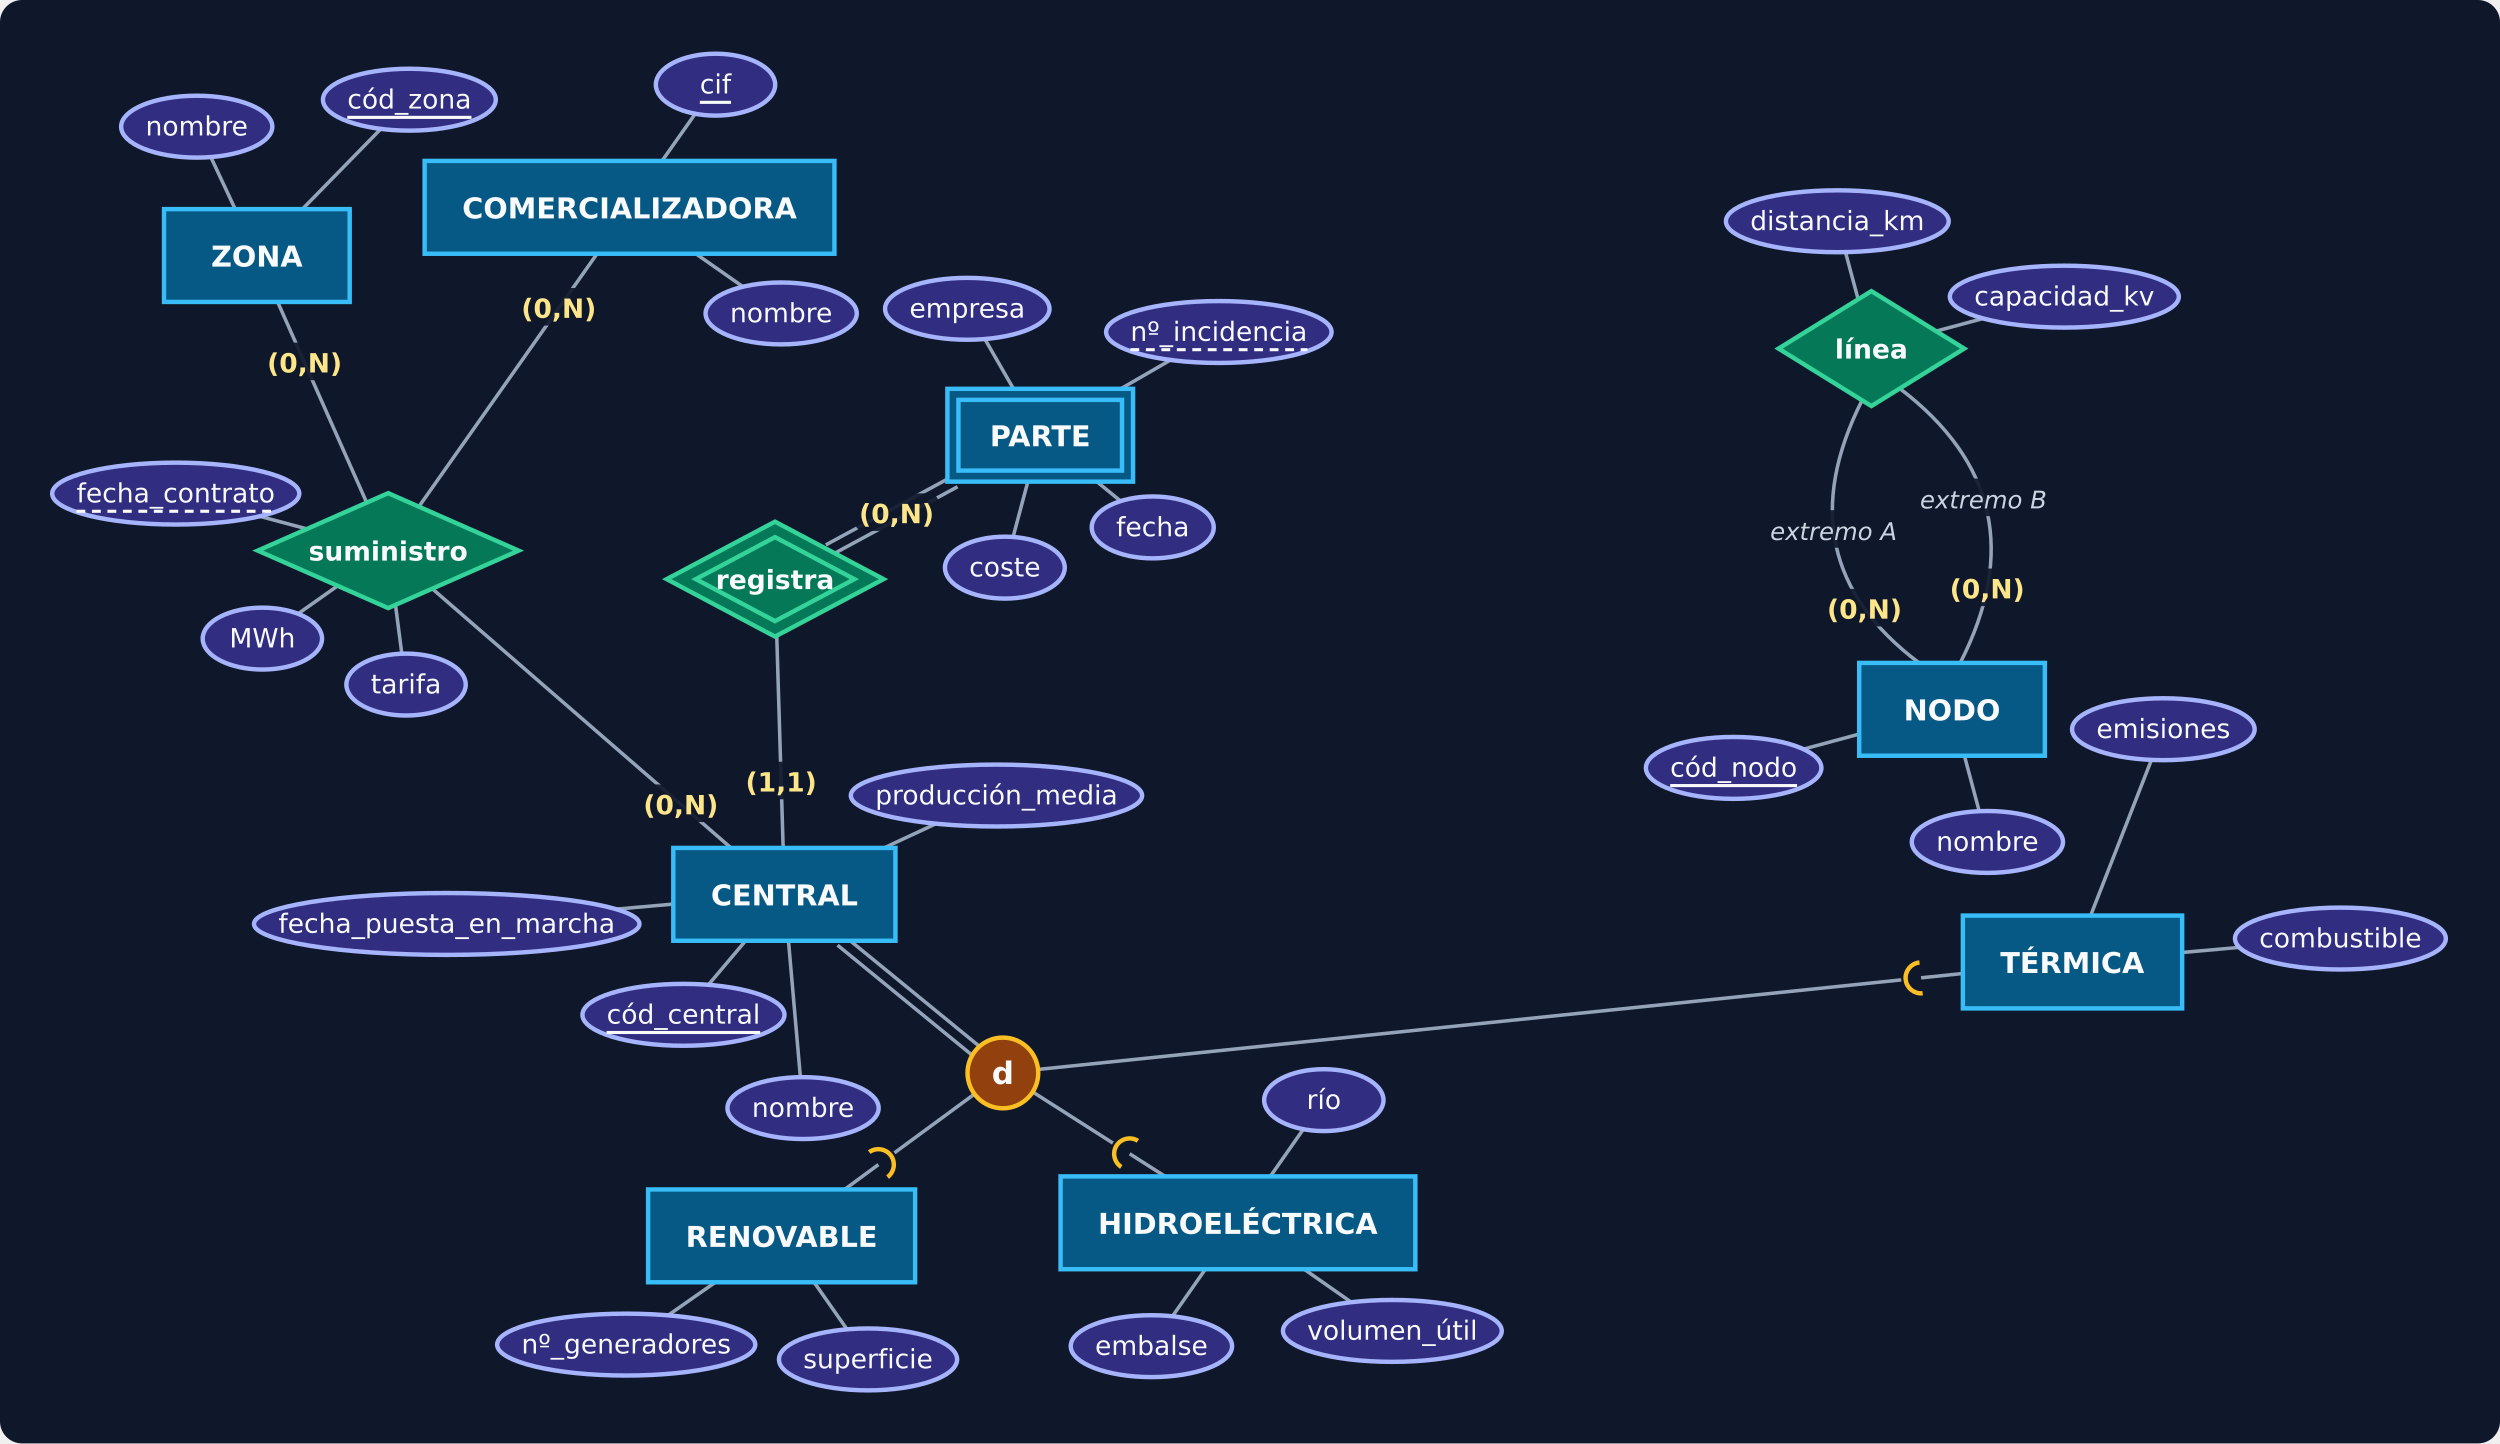
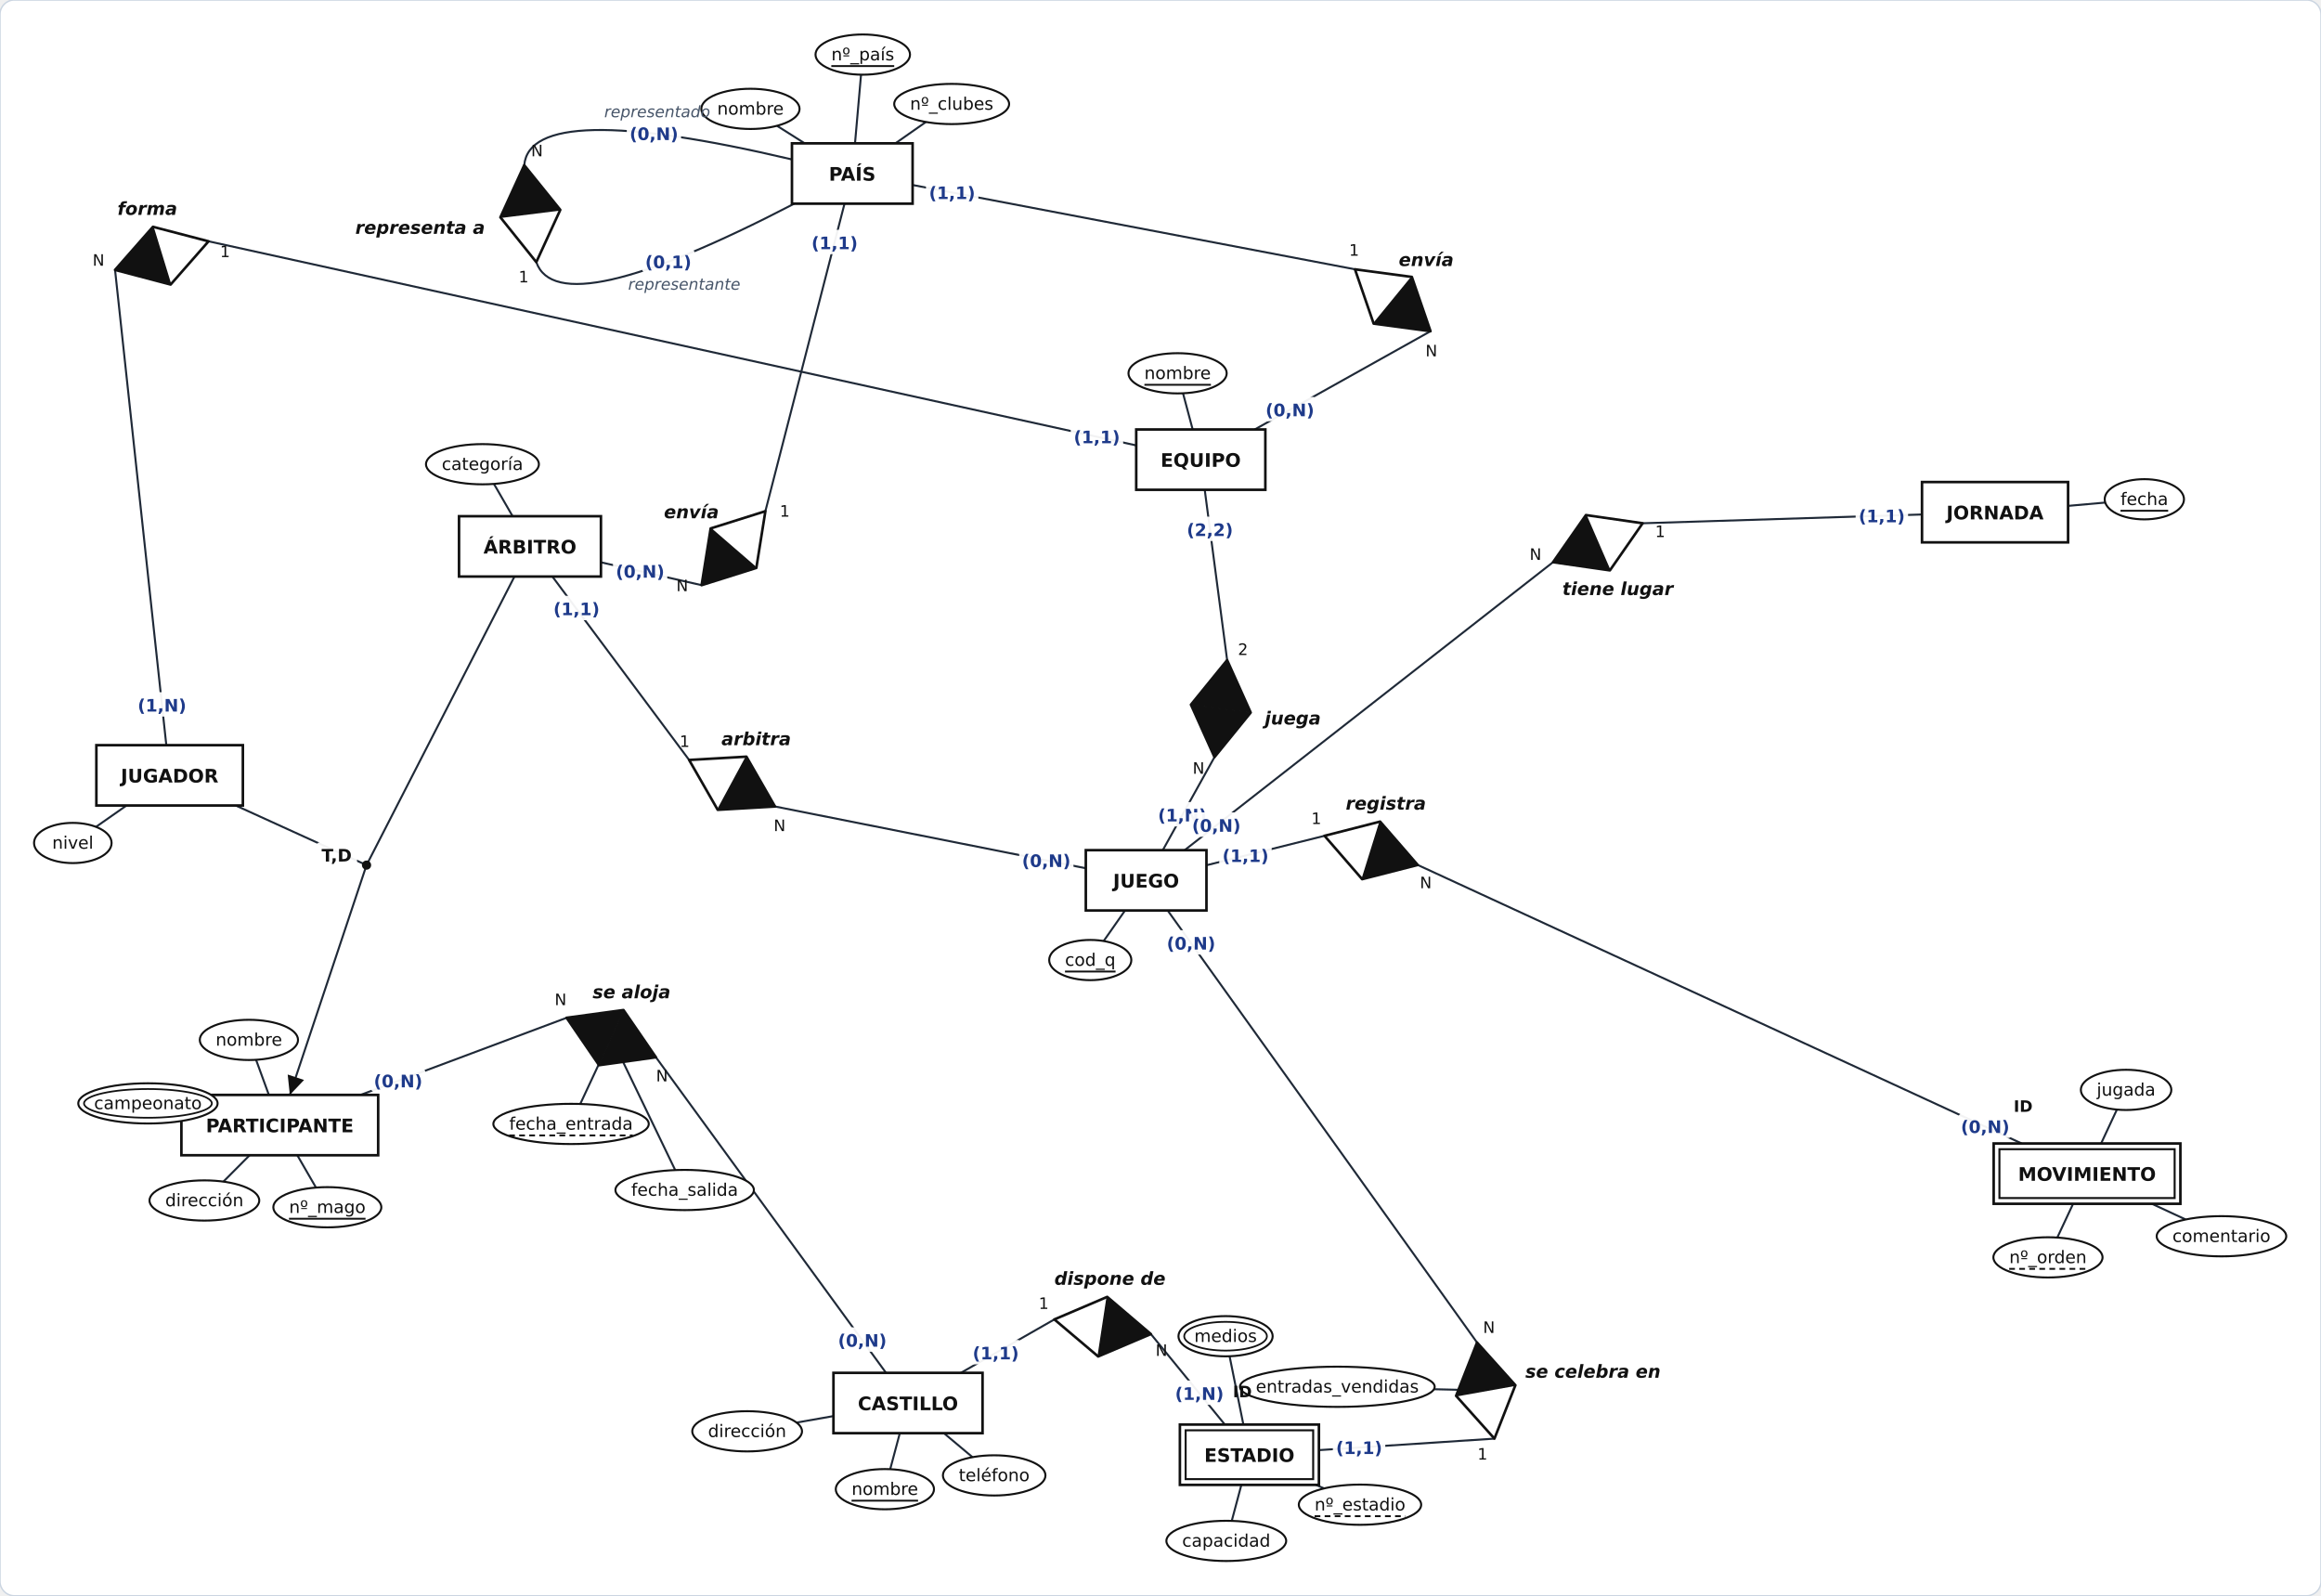
- <svg xmlns="http://www.w3.org/2000/svg" viewBox="-352 -450 1131 653" width="1131" height="653" role="img" aria-labelledby="t d" font-family="DejaVu Sans, Verdana, Arial, sans-serif">
-   <rect x="-352" y="-450" width="1131" height="653" rx="10" fill="#0f172a" />
-   <g stroke="#94a3b8" stroke-width="1.6" fill="none">
-     <line x1="4.7" y1="-24.4" x2="10.1" y2="37.4" />
-     <line x1="-14.7" y1="-24.4" x2="-31.5" y2="-4.5" />
-     <line x1="-47.4" y1="-41.0" x2="-73.3" y2="-38.7" />
-     <line x1="47.9" y1="-66.4" x2="71.5" y2="-77.4" />
-     <line x1="238.0" y1="124.2" x2="259.3" y2="139.1" />
-     <line x1="193.3" y1="124.2" x2="178.4" y2="145.5" />
-     <line x1="222.7" y1="82.2" x2="237.6" y2="60.9" />
-     <line x1="593.8" y1="-35.8" x2="621.3" y2="-106.2" />
-     <line x1="635.1" y1="-19.1" x2="661.0" y2="-21.4" />
-     <line x1="16.3" y1="130.1" x2="31.2" y2="151.4" />
-     <line x1="-28.4" y1="130.1" x2="-49.7" y2="145.0" />
-     <line x1="144.2" y1="-232.1" x2="155.0" y2="-223.3" />
-     <line x1="113.0" y1="-232.1" x2="106.3" y2="-207.0" />
-     <line x1="106.5" y1="-274.1" x2="93.5" y2="-296.7" />
-     <line x1="155.0" y1="-274.1" x2="177.5" y2="-287.1" />
-     <line x1="536.7" y1="-108.1" x2="543.4" y2="-83.0" />
-     <line x1="489.1" y1="-117.9" x2="463.9" y2="-111.1" />
-     <line x1="-37.2" y1="-335.2" x2="-15.9" y2="-320.3" />
-     <line x1="-52.5" y1="-377.2" x2="-37.5" y2="-398.5" />
-     <line x1="-245.6" y1="-355.4" x2="-256.6" y2="-378.9" />
-     <line x1="-215.2" y1="-355.4" x2="-179.7" y2="-391.7" />
-     <line x1="488.6" y1="-314.7" x2="482.9" y2="-335.9" />
-     <line x1="523.9" y1="-300.2" x2="545.1" y2="-305.9" />
-     <line x1="-173.1" y1="-176.4" x2="-170.2" y2="-154.2" />
-     <line x1="-199.2" y1="-185.0" x2="-217.2" y2="-172.3" />
-     <line x1="-213.1" y1="-210.7" x2="-234.4" y2="-216.4" />
-     <line x1="2.3" y1="-66.4" x2="-0.6" y2="-162.4" />
-     <line x1="81.2" y1="-229.8" x2="24.1" y2="-198.9" />
-     <line x1="78.7" y1="-234.4" x2="21.6" y2="-203.5" />
-     <path d="M516.2 -150.1 Q454.0 -196.7 490.4 -268.9" fill="none" />
-     <path d="M534.8 -150.1 Q572.9 -224.5 507.4 -274.3" fill="none" />
-     <line x1="-21.3" y1="-66.4" x2="-156.5" y2="-183.7" />
-     <line x1="-81.9" y1="-335.2" x2="-162.5" y2="-220.8" />
-     <line x1="-226.4" y1="-313.4" x2="-186.1" y2="-222.6" />
-     <line x1="30.2" y1="-26.4" x2="91.0" y2="23.3" />
-     <line x1="26.9" y1="-22.4" x2="87.7" y2="27.3" />
-     <line x1="115.2" y1="44.0" x2="175.1" y2="82.2" />
-     <line x1="117.7" y1="33.8" x2="536.0" y2="-9.6" />
-     <line x1="88.9" y1="44.9" x2="30.1" y2="88.1" />
+ <svg xmlns="http://www.w3.org/2000/svg" viewBox="-174 -1375 1616 1111" width="1616" height="1111" role="img" aria-labelledby="t d" font-family="DejaVu Sans, Verdana, Arial, sans-serif">
+   <rect x="-174" y="-1375" width="1616" height="1111" rx="10" fill="#ffffff" stroke="#cbd5e1" />
+   <g stroke="#1f2937" stroke-width="1.4" fill="none">
+     <line x1="33.0" y1="-570.7" x2="46.0" y2="-548.2" />
+     <line x1="-0.2" y1="-570.7" x2="-18.5" y2="-552.3" />
+     <line x1="-47.7" y1="-603.0" x2="-28.9" y2="-599.9" />
+     <line x1="13.2" y1="-612.7" x2="4.3" y2="-637.1" />
+     <line x1="-85.9" y1="-814.2" x2="-107.2" y2="-799.3" />
+     <line x1="182.9" y1="-1015.6" x2="169.9" y2="-1038.1" />
+     <line x1="386.3" y1="-1275.2" x2="367.0" y2="-1287.4" />
+     <line x1="421.3" y1="-1275.2" x2="425.5" y2="-1323.0" />
+     <line x1="449.4" y1="-1275.2" x2="470.7" y2="-1290.1" />
+     <line x1="656.4" y1="-1076.0" x2="649.7" y2="-1101.1" />
+     <line x1="609.3" y1="-741.1" x2="594.4" y2="-719.8" />
+     <line x1="1265.9" y1="-1022.8" x2="1291.8" y2="-1025.1" />
+     <line x1="483.2" y1="-377.2" x2="503.1" y2="-360.5" />
+     <line x1="452.5" y1="-377.2" x2="445.8" y2="-352.1" />
+     <line x1="406.3" y1="-389.1" x2="380.7" y2="-384.6" />
+     <line x1="742.3" y1="-341.2" x2="747.9" y2="-338.7" />
+     <line x1="690.3" y1="-341.2" x2="683.6" y2="-316.1" />
+     <line x1="691.7" y1="-383.2" x2="682.1" y2="-430.8" />
+     <line x1="1324.2" y1="-536.9" x2="1347.7" y2="-526.0" />
+     <line x1="1269.4" y1="-536.9" x2="1258.4" y2="-513.4" />
+     <line x1="1288.9" y1="-578.9" x2="1299.9" y2="-602.5" />
+     <line x1="841.4" y1="-407.4" x2="824.4" y2="-407.8" />
+     <line x1="259.8" y1="-635.7" x2="296.1" y2="-560.4" />
+     <line x1="242.8" y1="-633.8" x2="230.0" y2="-606.4" />
+     <line x1="769.4" y1="-1187.5" x2="461.4" y2="-1246.2" />
+     <line x1="822.0" y1="-1144.4" x2="699.6" y2="-1076.0" />
+     <line x1="358.9" y1="-1019.1" x2="414.0" y2="-1233.2" />
+     <line x1="314.5" y1="-967.6" x2="244.4" y2="-983.5" />
+     <path d="M199.4 -1192.5 Q215.0 -1148.1 379.0 -1233.2" fill="none" />
+     <path d="M191.0 -1260.0 Q195.3 -1306.9 377.4 -1264.0" fill="none" />
+     <line x1="-28.8" y1="-1207.0" x2="617.1" y2="-1064.9" />
+     <line x1="-93.9" y1="-1187.1" x2="-58.2" y2="-856.2" />
+     <line x1="680.4" y1="-915.4" x2="664.8" y2="-1034.0" />
+     <line x1="671.6" y1="-847.9" x2="635.6" y2="-783.1" />
+     <line x1="305.8" y1="-845.9" x2="210.6" y2="-973.6" />
+     <line x1="365.6" y1="-813.5" x2="582.0" y2="-770.5" />
+     <line x1="907.3" y1="-983.6" x2="650.8" y2="-783.1" />
+     <line x1="969.7" y1="-1010.7" x2="1164.2" y2="-1016.8" />
+     <line x1="854.4" y1="-440.3" x2="639.0" y2="-741.1" />
+     <line x1="866.5" y1="-373.4" x2="744.3" y2="-365.4" />
+     <line x1="560.1" y1="-456.4" x2="495.0" y2="-419.2" />
+     <line x1="627.3" y1="-446.2" x2="678.8" y2="-383.2" />
+     <line x1="748.2" y1="-793.1" x2="666.0" y2="-772.6" />
+     <line x1="813.1" y1="-772.8" x2="1233.6" y2="-578.9" />
+     <line x1="220.5" y1="-666.4" x2="77.0" y2="-612.7" />
+     <line x1="282.7" y1="-638.9" x2="442.9" y2="-419.2" />
+     <line x1="81.2" y1="-772.7" x2="27.8" y2="-612.7" />
+     <line x1="-9.9" y1="-814.2" x2="81.2" y2="-772.7" />
+     <line x1="184.2" y1="-973.6" x2="81.2" y2="-772.7" />
  </g>
-   <g transform="translate(156.5 70.4) rotate(32.5)">
-     <rect x="-6" y="-8" width="9" height="16" fill="#0f172a" stroke="none" />
-     <path d="M3 -7 A7 7 0 0 0 3 7" fill="none" stroke="#fbbf24" stroke-width="2" />
-   </g>
-   <g transform="translate(514.1 -7.3) rotate(-5.9)">
-     <rect x="-6" y="-8" width="9" height="16" fill="#0f172a" stroke="none" />
-     <path d="M3 -7 A7 7 0 0 0 3 7" fill="none" stroke="#fbbf24" stroke-width="2" />
-   </g>
-   <g transform="translate(47.8 75.1) rotate(143.7)">
-     <rect x="-6" y="-8" width="9" height="16" fill="#0f172a" stroke="none" />
-     <path d="M3 -7 A7 7 0 0 0 3 7" fill="none" stroke="#fbbf24" stroke-width="2" />
-   </g>
-   <rect x="-47.4" y="-66.4" width="100.5" height="42.0" fill="#075985" stroke="#38bdf8" stroke-width="2" />
-   <rect x="127.8" y="82.2" width="160.5" height="42.0" fill="#075985" stroke="#38bdf8" stroke-width="2" />
-   <rect x="536.0" y="-35.8" width="99.2" height="42.0" fill="#075985" stroke="#38bdf8" stroke-width="2" />
-   <rect x="-58.8" y="88.1" width="120.8" height="42.0" fill="#075985" stroke="#38bdf8" stroke-width="2" />
-   <rect x="76.6" y="-274.1" width="84.0" height="42.0" fill="#075985" stroke="#38bdf8" stroke-width="2" />
-   <rect x="81.6" y="-269.1" width="74.0" height="32.0" fill="none" stroke="#38bdf8" stroke-width="2" />
-   <rect x="489.1" y="-150.1" width="84.0" height="42.0" fill="#075985" stroke="#38bdf8" stroke-width="2" />
-   <rect x="-159.9" y="-377.2" width="185.4" height="42.0" fill="#075985" stroke="#38bdf8" stroke-width="2" />
-   <rect x="-277.8" y="-355.4" width="84.0" height="42.0" fill="#075985" stroke="#38bdf8" stroke-width="2" />
-   <polygon points="-1.4,-214.0 47.7,-188.0 -1.4,-162.0 -50.4,-188.0" fill="#047857" stroke="#34d399" stroke-width="2" />
-   <polygon points="-1.4,-207.0 34.5,-188.0 -1.4,-169.0 -37.2,-188.0" fill="none" stroke="#34d399" stroke-width="2" />
-   <polygon points="494.6,-318.3 536.6,-292.3 494.6,-266.3 452.6,-292.3" fill="#047857" stroke="#34d399" stroke-width="2" />
-   <polygon points="-176.4,-226.9 -117.4,-200.9 -176.4,-174.9 -235.4,-200.9" fill="#047857" stroke="#34d399" stroke-width="2" />
-   <circle cx="101.7" cy="35.4" r="16" fill="#92400e" stroke="#fbbf24" stroke-width="2" />
-   <ellipse cx="11.3" cy="51.3" rx="34.2" ry="14.0" fill="#312e81" stroke="#a5b4fc" stroke-width="2" />
-   <ellipse cx="-42.8" cy="9.1" rx="45.7" ry="14.0" fill="#312e81" stroke="#a5b4fc" stroke-width="2" />
-   <ellipse cx="-149.9" cy="-32.0" rx="87.2" ry="14.0" fill="#312e81" stroke="#a5b4fc" stroke-width="2" />
-   <ellipse cx="98.8" cy="-90.1" rx="65.9" ry="14.0" fill="#312e81" stroke="#a5b4fc" stroke-width="2" />
-   <ellipse cx="277.9" cy="152.1" rx="49.5" ry="14.0" fill="#312e81" stroke="#a5b4fc" stroke-width="2" />
-   <ellipse cx="168.9" cy="159.0" rx="36.5" ry="14.0" fill="#312e81" stroke="#a5b4fc" stroke-width="2" />
-   <ellipse cx="246.9" cy="47.7" rx="27.0" ry="14.0" fill="#312e81" stroke="#a5b4fc" stroke-width="2" />
-   <ellipse cx="626.7" cy="-120.1" rx="41.3" ry="14.0" fill="#312e81" stroke="#a5b4fc" stroke-width="2" />
-   <ellipse cx="706.8" cy="-25.4" rx="47.7" ry="14.0" fill="#312e81" stroke="#a5b4fc" stroke-width="2" />
-   <ellipse cx="40.7" cy="165.0" rx="40.3" ry="14.0" fill="#312e81" stroke="#a5b4fc" stroke-width="2" />
-   <ellipse cx="-68.7" cy="158.3" rx="58.4" ry="14.0" fill="#312e81" stroke="#a5b4fc" stroke-width="2" />
-   <ellipse cx="169.5" cy="-211.4" rx="27.6" ry="14.0" fill="#312e81" stroke="#a5b4fc" stroke-width="2" />
-   <ellipse cx="102.6" cy="-193.2" rx="27.1" ry="14.0" fill="#312e81" stroke="#a5b4fc" stroke-width="2" />
-   <ellipse cx="85.6" cy="-310.3" rx="37.2" ry="14.0" fill="#312e81" stroke="#a5b4fc" stroke-width="2" />
-   <ellipse cx="199.4" cy="-299.8" rx="51.0" ry="14.0" fill="#312e81" stroke="#a5b4fc" stroke-width="2" />
-   <ellipse cx="547.1" cy="-69.1" rx="34.2" ry="14.0" fill="#312e81" stroke="#a5b4fc" stroke-width="2" />
-   <ellipse cx="432.3" cy="-102.6" rx="39.7" ry="14.0" fill="#312e81" stroke="#a5b4fc" stroke-width="2" />
-   <ellipse cx="1.4" cy="-308.2" rx="34.2" ry="14.0" fill="#312e81" stroke="#a5b4fc" stroke-width="2" />
-   <ellipse cx="-28.3" cy="-411.7" rx="27.0" ry="14.0" fill="#312e81" stroke="#a5b4fc" stroke-width="2" />
-   <ellipse cx="-263.0" cy="-392.7" rx="34.2" ry="14.0" fill="#312e81" stroke="#a5b4fc" stroke-width="2" />
-   <ellipse cx="-166.8" cy="-404.9" rx="39.1" ry="14.0" fill="#312e81" stroke="#a5b4fc" stroke-width="2" />
-   <ellipse cx="479.2" cy="-349.9" rx="50.4" ry="14.0" fill="#312e81" stroke="#a5b4fc" stroke-width="2" />
-   <ellipse cx="581.9" cy="-315.8" rx="51.8" ry="14.0" fill="#312e81" stroke="#a5b4fc" stroke-width="2" />
-   <ellipse cx="-168.3" cy="-140.3" rx="27.0" ry="14.0" fill="#312e81" stroke="#a5b4fc" stroke-width="2" />
-   <ellipse cx="-233.3" cy="-161.1" rx="27.0" ry="14.0" fill="#312e81" stroke="#a5b4fc" stroke-width="2" />
-   <ellipse cx="-272.5" cy="-226.7" rx="55.9" ry="14.0" fill="#312e81" stroke="#a5b4fc" stroke-width="2" />
-   <rect x="-16.9" y="-105.4" width="36.5" height="17" rx="4" fill="#0f172a" opacity="0.92" />
-   <text x="1.4" y="-91.9" font-size="12" fill="#fde68a" text-anchor="middle" font-weight="700">(1,1)</text>
-   <rect x="34.7" y="-226.8" width="37.8" height="17" rx="4" fill="#0f172a" opacity="0.92" />
-   <text x="53.6" y="-213.3" font-size="12" fill="#fde68a" text-anchor="middle" font-weight="700">(0,N)</text>
-   <rect x="472.6" y="-183.6" width="37.8" height="17" rx="4" fill="#0f172a" opacity="0.92" />
-   <text x="491.5" y="-170.1" font-size="12" fill="#fde68a" text-anchor="middle" font-weight="700">(0,N)</text>
-   <rect x="442.4" y="-219.2" width="70.1" height="17" rx="4" fill="#0f172a" opacity="0.92" />
-   <text x="477.5" y="-205.7" font-size="11" fill="#cbd5e1" text-anchor="middle" font-style="italic">extremo A</text>
-   <rect x="528.1" y="-192.8" width="37.8" height="17" rx="4" fill="#0f172a" opacity="0.92" />
-   <text x="547.0" y="-179.3" font-size="12" fill="#fde68a" text-anchor="middle" font-weight="700">(0,N)</text>
-   <rect x="510.3" y="-233.5" width="70.1" height="17" rx="4" fill="#0f172a" opacity="0.92" />
-   <text x="545.3" y="-220.0" font-size="11" fill="#cbd5e1" text-anchor="middle" font-style="italic">extremo B</text>
-   <rect x="-62.9" y="-95.1" width="37.8" height="17" rx="4" fill="#0f172a" opacity="0.92" />
-   <text x="-44.0" y="-81.6" font-size="12" fill="#fde68a" text-anchor="middle" font-weight="700">(0,N)</text>
-   <rect x="-118.1" y="-319.7" width="37.8" height="17" rx="4" fill="#0f172a" opacity="0.92" />
-   <text x="-99.2" y="-306.2" font-size="12" fill="#fde68a" text-anchor="middle" font-weight="700">(0,N)</text>
-   <rect x="-233.1" y="-295.0" width="37.8" height="17" rx="4" fill="#0f172a" opacity="0.92" />
-   <text x="-214.2" y="-281.5" font-size="12" fill="#fde68a" text-anchor="middle" font-weight="700">(0,N)</text>
-   <text x="2.9" y="-40.4" font-size="13" font-weight="700" text-anchor="middle" fill="#f8fafc">CENTRAL</text>
-   <text x="208.0" y="108.2" font-size="13" font-weight="700" text-anchor="middle" fill="#f8fafc">HIDROELÉCTRICA</text>
-   <text x="585.5" y="-9.8" font-size="13" font-weight="700" text-anchor="middle" fill="#f8fafc">TÉRMICA</text>
-   <text x="1.6" y="114.1" font-size="13" font-weight="700" text-anchor="middle" fill="#f8fafc">RENOVABLE</text>
-   <text x="118.6" y="-248.1" font-size="13" font-weight="700" text-anchor="middle" fill="#f8fafc">PARTE</text>
-   <text x="531.1" y="-124.1" font-size="13" font-weight="700" text-anchor="middle" fill="#f8fafc">NODO</text>
-   <text x="-67.2" y="-351.2" font-size="13" font-weight="700" text-anchor="middle" fill="#f8fafc">COMERCIALIZADORA</text>
-   <text x="-235.8" y="-329.4" font-size="13" font-weight="700" text-anchor="middle" fill="#f8fafc">ZONA</text>
-   <text x="-1.4" y="-183.5" font-size="12" font-weight="700" text-anchor="middle" fill="#f8fafc">registra</text>
-   <text x="494.6" y="-287.8" font-size="12" font-weight="700" text-anchor="middle" fill="#f8fafc">línea</text>
-   <text x="-176.4" y="-196.4" font-size="12" font-weight="700" text-anchor="middle" fill="#f8fafc">suministro</text>
-   <text x="101.7" y="40.4" font-size="14" font-weight="700" text-anchor="middle" fill="#f8fafc">d</text>
-   <text x="11.3" y="55.3" font-size="12" text-anchor="middle" fill="#f8fafc">nombre</text>
-   <text x="-42.8" y="13.1" font-size="12" text-anchor="middle" fill="#f8fafc">cód_central</text>
-   <line x1="-77.6" y1="17.1" x2="-8.1" y2="17.1" stroke="#f8fafc" stroke-width="1.4" />
-   <text x="-149.9" y="-28.0" font-size="12" text-anchor="middle" fill="#f8fafc">fecha_puesta_en_marcha</text>
-   <text x="98.8" y="-86.1" font-size="12" text-anchor="middle" fill="#f8fafc">producción_media</text>
-   <text x="277.9" y="156.1" font-size="12" text-anchor="middle" fill="#f8fafc">volumen_útil</text>
-   <text x="168.9" y="163.0" font-size="12" text-anchor="middle" fill="#f8fafc">embalse</text>
-   <text x="246.9" y="51.7" font-size="12" text-anchor="middle" fill="#f8fafc">río</text>
-   <text x="626.7" y="-116.1" font-size="12" text-anchor="middle" fill="#f8fafc">emisiones</text>
-   <text x="706.8" y="-21.4" font-size="12" text-anchor="middle" fill="#f8fafc">combustible</text>
-   <text x="40.7" y="169.0" font-size="12" text-anchor="middle" fill="#f8fafc">superficie</text>
-   <text x="-68.7" y="162.3" font-size="12" text-anchor="middle" fill="#f8fafc">nº_generadores</text>
-   <text x="169.5" y="-207.4" font-size="12" text-anchor="middle" fill="#f8fafc">fecha</text>
-   <text x="102.6" y="-189.2" font-size="12" text-anchor="middle" fill="#f8fafc">coste</text>
-   <text x="85.6" y="-306.3" font-size="12" text-anchor="middle" fill="#f8fafc">empresa</text>
-   <text x="199.4" y="-295.8" font-size="12" text-anchor="middle" fill="#f8fafc">nº_incidencia</text>
-   <line x1="159.4" y1="-291.8" x2="239.5" y2="-291.8" stroke="#f8fafc" stroke-width="1.4" stroke-dasharray="4 3" />
-   <text x="547.1" y="-65.1" font-size="12" text-anchor="middle" fill="#f8fafc">nombre</text>
-   <text x="432.3" y="-98.6" font-size="12" text-anchor="middle" fill="#f8fafc">cód_nodo</text>
-   <line x1="403.6" y1="-94.6" x2="461.0" y2="-94.6" stroke="#f8fafc" stroke-width="1.4" />
-   <text x="1.4" y="-304.2" font-size="12" text-anchor="middle" fill="#f8fafc">nombre</text>
-   <text x="-28.3" y="-407.7" font-size="12" text-anchor="middle" fill="#f8fafc">cif</text>
-   <line x1="-35.4" y1="-403.7" x2="-21.3" y2="-403.7" stroke="#f8fafc" stroke-width="1.4" />
-   <text x="-263.0" y="-388.7" font-size="12" text-anchor="middle" fill="#f8fafc">nombre</text>
-   <text x="-166.8" y="-400.9" font-size="12" text-anchor="middle" fill="#f8fafc">cód_zona</text>
-   <line x1="-194.9" y1="-396.9" x2="-138.7" y2="-396.9" stroke="#f8fafc" stroke-width="1.4" />
-   <text x="479.2" y="-345.9" font-size="12" text-anchor="middle" fill="#f8fafc">distancia_km</text>
-   <text x="581.9" y="-311.8" font-size="12" text-anchor="middle" fill="#f8fafc">capacidad_kv</text>
-   <text x="-168.3" y="-136.3" font-size="12" text-anchor="middle" fill="#f8fafc">tarifa</text>
-   <text x="-233.3" y="-157.1" font-size="12" text-anchor="middle" fill="#f8fafc">MWh</text>
-   <text x="-272.5" y="-222.7" font-size="12" text-anchor="middle" fill="#f8fafc">fecha_contrato</text>
-   <line x1="-317.4" y1="-218.7" x2="-227.6" y2="-218.7" stroke="#f8fafc" stroke-width="1.4" stroke-dasharray="4 3" />
+   <polygon points="27.8,-612.7 26.3,-626.9 37.7,-623.1" fill="#111111" stroke="none" />
+   <circle cx="81.2" cy="-772.7" r="3.2" fill="#111111" />
+   <rect x="-47.7" y="-612.7" width="137.0" height="42.0" fill="#ffffff" stroke="#111111" stroke-width="1.8" />
+   <rect x="-106.9" y="-856.2" width="102.0" height="42.0" fill="#ffffff" stroke="#111111" stroke-width="1.8" />
+   <rect x="145.6" y="-1015.6" width="98.8" height="42.0" fill="#ffffff" stroke="#111111" stroke-width="1.8" />
+   <rect x="377.4" y="-1275.2" width="84.0" height="42.0" fill="#ffffff" stroke="#111111" stroke-width="1.8" />
+   <rect x="617.1" y="-1076.0" width="89.9" height="42.0" fill="#ffffff" stroke="#111111" stroke-width="1.8" />
+   <rect x="582.0" y="-783.1" width="84.0" height="42.0" fill="#ffffff" stroke="#111111" stroke-width="1.8" />
+   <rect x="1164.2" y="-1039.4" width="101.7" height="42.0" fill="#ffffff" stroke="#111111" stroke-width="1.8" />
+   <rect x="406.3" y="-419.2" width="103.8" height="42.0" fill="#ffffff" stroke="#111111" stroke-width="1.8" />
+   <rect x="647.5" y="-383.2" width="96.8" height="42.0" fill="#ffffff" stroke="#111111" stroke-width="1.8" />
+   <rect x="651.5" y="-379.2" width="88.8" height="34.0" fill="none" stroke="#111111" stroke-width="1.4" />
+   <rect x="1214.1" y="-578.9" width="130.0" height="42.0" fill="#ffffff" stroke="#111111" stroke-width="1.8" />
+   <rect x="1218.1" y="-574.9" width="122.0" height="34.0" fill="none" stroke="#111111" stroke-width="1.4" />
+   <polygon points="769.4,-1187.5 782.4,-1149.7 809.0,-1182.2" fill="#ffffff" stroke="none" />
+   <polygon points="822.0,-1144.4 782.4,-1149.7 809.0,-1182.2" fill="#111111" stroke="none" />
+   <polygon points="769.4,-1187.5 782.4,-1149.7 822.0,-1144.4 809.0,-1182.2" fill="none" stroke="#111111" stroke-width="1.8" stroke-linejoin="round" />
+   <line x1="782.4" y1="-1149.7" x2="809.0" y2="-1182.2" stroke="#111111" stroke-width="1" />
+   <polygon points="358.9,-1019.1 320.8,-1007.1 352.6,-979.6" fill="#ffffff" stroke="none" />
+   <polygon points="314.5,-967.6 320.8,-1007.1 352.6,-979.6" fill="#111111" stroke="none" />
+   <polygon points="358.9,-1019.1 320.8,-1007.1 314.5,-967.6 352.6,-979.6" fill="none" stroke="#111111" stroke-width="1.8" stroke-linejoin="round" />
+   <line x1="320.8" y1="-1007.1" x2="352.6" y2="-979.6" stroke="#111111" stroke-width="1" />
+   <polygon points="199.4,-1192.5 216.1,-1228.9 174.4,-1223.7" fill="#ffffff" stroke="none" />
+   <polygon points="191.0,-1260.0 216.1,-1228.9 174.4,-1223.7" fill="#111111" stroke="none" />
+   <polygon points="199.4,-1192.5 216.1,-1228.9 191.0,-1260.0 174.4,-1223.7" fill="none" stroke="#111111" stroke-width="1.8" stroke-linejoin="round" />
+   <line x1="216.1" y1="-1228.9" x2="174.4" y2="-1223.7" stroke="#111111" stroke-width="1" />
+   <polygon points="-28.8,-1207.0 -67.5,-1217.1 -55.2,-1176.9" fill="#ffffff" stroke="none" />
+   <polygon points="-93.9,-1187.1 -67.5,-1217.1 -55.2,-1176.9" fill="#111111" stroke="none" />
+   <polygon points="-28.8,-1207.0 -67.5,-1217.1 -93.9,-1187.1 -55.2,-1176.9" fill="none" stroke="#111111" stroke-width="1.8" stroke-linejoin="round" />
+   <line x1="-67.5" y1="-1217.1" x2="-55.2" y2="-1176.9" stroke="#111111" stroke-width="1" />
+   <polygon points="680.4,-915.4 655.2,-884.4 696.8,-878.9" fill="#111111" stroke="none" />
+   <polygon points="671.6,-847.9 655.2,-884.4 696.8,-878.9" fill="#111111" stroke="none" />
+   <polygon points="680.4,-915.4 655.2,-884.4 671.6,-847.9 696.8,-878.9" fill="none" stroke="#111111" stroke-width="1.8" stroke-linejoin="round" />
+   <line x1="655.2" y1="-884.4" x2="696.8" y2="-878.9" stroke="#111111" stroke-width="1" />
+   <polygon points="305.8,-845.9 325.7,-811.2 345.7,-848.2" fill="#ffffff" stroke="none" />
+   <polygon points="365.6,-813.5 325.7,-811.2 345.7,-848.2" fill="#111111" stroke="none" />
+   <polygon points="305.8,-845.9 325.7,-811.2 365.6,-813.5 345.7,-848.2" fill="none" stroke="#111111" stroke-width="1.8" stroke-linejoin="round" />
+   <line x1="325.7" y1="-811.2" x2="345.7" y2="-848.2" stroke="#111111" stroke-width="1" />
+   <polygon points="907.3,-983.6 946.9,-977.9 930.2,-1016.4" fill="#111111" stroke="none" />
+   <polygon points="969.7,-1010.7 946.9,-977.9 930.2,-1016.4" fill="#ffffff" stroke="none" />
+   <polygon points="907.3,-983.6 946.9,-977.9 969.7,-1010.7 930.2,-1016.4" fill="none" stroke="#111111" stroke-width="1.8" stroke-linejoin="round" />
+   <line x1="946.9" y1="-977.9" x2="930.2" y2="-1016.4" stroke="#111111" stroke-width="1" />
+   <polygon points="854.4,-440.3 839.8,-403.2 881.1,-410.6" fill="#111111" stroke="none" />
+   <polygon points="866.5,-373.4 839.8,-403.2 881.1,-410.6" fill="#ffffff" stroke="none" />
+   <polygon points="854.4,-440.3 839.8,-403.2 866.5,-373.4 881.1,-410.6" fill="none" stroke="#111111" stroke-width="1.8" stroke-linejoin="round" />
+   <line x1="839.8" y1="-403.2" x2="881.1" y2="-410.6" stroke="#111111" stroke-width="1" />
+   <polygon points="560.1,-456.4 590.6,-430.6 596.9,-472.1" fill="#ffffff" stroke="none" />
+   <polygon points="627.3,-446.2 590.6,-430.6 596.9,-472.1" fill="#111111" stroke="none" />
+   <polygon points="560.1,-456.4 590.6,-430.6 627.3,-446.2 596.9,-472.1" fill="none" stroke="#111111" stroke-width="1.8" stroke-linejoin="round" />
+   <line x1="590.6" y1="-430.6" x2="596.9" y2="-472.1" stroke="#111111" stroke-width="1" />
+   <polygon points="748.2,-793.1 774.4,-762.9 786.9,-803.0" fill="#ffffff" stroke="none" />
+   <polygon points="813.1,-772.8 774.4,-762.9 786.9,-803.0" fill="#111111" stroke="none" />
+   <polygon points="748.2,-793.1 774.4,-762.9 813.1,-772.8 786.9,-803.0" fill="none" stroke="#111111" stroke-width="1.8" stroke-linejoin="round" />
+   <line x1="774.4" y1="-762.9" x2="786.9" y2="-803.0" stroke="#111111" stroke-width="1" />
+   <polygon points="220.5,-666.4 243.1,-633.4 260.1,-671.8" fill="#111111" stroke="none" />
+   <polygon points="282.7,-638.9 243.1,-633.4 260.1,-671.8" fill="#111111" stroke="none" />
+   <polygon points="220.5,-666.4 243.1,-633.4 282.7,-638.9 260.1,-671.8" fill="none" stroke="#111111" stroke-width="1.8" stroke-linejoin="round" />
+   <line x1="243.1" y1="-633.4" x2="260.1" y2="-671.8" stroke="#111111" stroke-width="1" />
+   <ellipse cx="53.9" cy="-534.5" rx="37.6" ry="14.0" fill="#ffffff" stroke="#111111" stroke-width="1.4" />
+   <ellipse cx="-31.7" cy="-539.2" rx="38.2" ry="14.0" fill="#ffffff" stroke="#111111" stroke-width="1.4" />
+   <ellipse cx="-71.0" cy="-606.8" rx="48.5" ry="14.0" fill="#ffffff" stroke="#111111" stroke-width="1.4" />
+   <ellipse cx="-71.0" cy="-606.8" rx="44.5" ry="10.0" fill="none" stroke="#111111" stroke-width="1.2" />
+   <ellipse cx="-0.7" cy="-651.0" rx="34.2" ry="14.0" fill="#ffffff" stroke="#111111" stroke-width="1.4" />
+   <ellipse cx="-123.3" cy="-788.1" rx="27.0" ry="14.0" fill="#ffffff" stroke="#111111" stroke-width="1.4" />
+   <ellipse cx="161.9" cy="-1051.8" rx="39.3" ry="14.0" fill="#ffffff" stroke="#111111" stroke-width="1.4" />
+   <ellipse cx="348.5" cy="-1299.2" rx="34.2" ry="14.0" fill="#ffffff" stroke="#111111" stroke-width="1.4" />
+   <ellipse cx="426.7" cy="-1337.0" rx="32.9" ry="14.0" fill="#ffffff" stroke="#111111" stroke-width="1.4" />
+   <ellipse cx="488.6" cy="-1302.6" rx="40.0" ry="14.0" fill="#ffffff" stroke="#111111" stroke-width="1.4" />
+   <ellipse cx="645.9" cy="-1115.1" rx="34.2" ry="14.0" fill="#ffffff" stroke="#111111" stroke-width="1.4" />
+   <ellipse cx="585.1" cy="-706.6" rx="28.6" ry="14.0" fill="#ffffff" stroke="#111111" stroke-width="1.4" />
+   <ellipse cx="1319.0" cy="-1027.4" rx="27.6" ry="14.0" fill="#ffffff" stroke="#111111" stroke-width="1.4" />
+   <ellipse cx="518.2" cy="-347.8" rx="35.7" ry="14.0" fill="#ffffff" stroke="#111111" stroke-width="1.4" />
+   <ellipse cx="442.1" cy="-338.2" rx="34.2" ry="14.0" fill="#ffffff" stroke="#111111" stroke-width="1.4" />
+   <ellipse cx="346.2" cy="-378.5" rx="38.2" ry="14.0" fill="#ffffff" stroke="#111111" stroke-width="1.4" />
+   <ellipse cx="772.9" cy="-327.4" rx="42.6" ry="14.0" fill="#ffffff" stroke="#111111" stroke-width="1.4" />
+   <ellipse cx="679.8" cy="-302.2" rx="41.7" ry="14.0" fill="#ffffff" stroke="#111111" stroke-width="1.4" />
+   <ellipse cx="679.3" cy="-444.7" rx="32.8" ry="14.0" fill="#ffffff" stroke="#111111" stroke-width="1.4" />
+   <ellipse cx="679.3" cy="-444.7" rx="28.8" ry="10.0" fill="none" stroke="#111111" stroke-width="1.2" />
+   <ellipse cx="1372.7" cy="-514.3" rx="45.1" ry="14.0" fill="#ffffff" stroke="#111111" stroke-width="1.4" />
+   <ellipse cx="1251.9" cy="-499.6" rx="38.0" ry="14.0" fill="#ffffff" stroke="#111111" stroke-width="1.4" />
+   <ellipse cx="1306.3" cy="-616.2" rx="31.5" ry="14.0" fill="#ffffff" stroke="#111111" stroke-width="1.4" />
+   <ellipse cx="757.1" cy="-409.5" rx="67.8" ry="14.0" fill="#ffffff" stroke="#111111" stroke-width="1.4" />
+   <ellipse cx="302.7" cy="-546.5" rx="48.2" ry="14.0" fill="#ffffff" stroke="#111111" stroke-width="1.4" />
+   <ellipse cx="223.6" cy="-592.5" rx="54.1" ry="14.0" fill="#ffffff" stroke="#111111" stroke-width="1.4" />
+   <rect x="470.7" y="-1249.9" width="36.5" height="17" rx="3" fill="#ffffff" opacity="0.94" />
+   <text x="488.9" y="-1236.4" font-size="12" fill="#1e3a8a" text-anchor="middle" font-weight="700">(1,1)</text>
+   <text x="768.8" y="-1197.0" font-size="11" fill="#111111" text-anchor="middle">1</text>
+   <rect x="705.2" y="-1098.7" width="37.8" height="17" rx="3" fill="#ffffff" opacity="0.94" />
+   <text x="724.1" y="-1085.2" font-size="12" fill="#1e3a8a" text-anchor="middle" font-weight="700">(0,N)</text>
+   <text x="822.6" y="-1126.9" font-size="11" fill="#111111" text-anchor="middle">N</text>
+   <rect x="388.8" y="-1215.0" width="36.5" height="17" rx="3" fill="#ffffff" opacity="0.94" />
+   <text x="407.1" y="-1201.5" font-size="12" fill="#1e3a8a" text-anchor="middle" font-weight="700">(1,1)</text>
+   <text x="372.4" y="-1015.3" font-size="11" fill="#111111" text-anchor="middle">1</text>
+   <rect x="252.8" y="-986.3" width="37.8" height="17" rx="3" fill="#ffffff" opacity="0.94" />
+   <text x="271.7" y="-972.8" font-size="12" fill="#1e3a8a" text-anchor="middle" font-weight="700">(0,N)</text>
+   <text x="301.0" y="-963.4" font-size="11" fill="#111111" text-anchor="middle">N</text>
+   <rect x="273.1" y="-1201.8" width="36.5" height="17" rx="3" fill="#ffffff" opacity="0.94" />
+   <text x="291.3" y="-1188.3" font-size="12" fill="#1e3a8a" text-anchor="middle" font-weight="700">(0,1)</text>
+   <text x="190.6" y="-1178.4" font-size="11" fill="#111111" text-anchor="middle">1</text>
+   <text x="302.4" y="-1173.3" font-size="11" fill="#475569" text-anchor="middle" font-style="italic">representante</text>
+   <rect x="262.4" y="-1291.0" width="37.8" height="17" rx="3" fill="#ffffff" opacity="0.94" />
+   <text x="281.3" y="-1277.5" font-size="12" fill="#1e3a8a" text-anchor="middle" font-weight="700">(0,N)</text>
+   <text x="199.9" y="-1266.2" font-size="11" fill="#111111" text-anchor="middle">N</text>
+   <text x="283.6" y="-1293.4" font-size="11" fill="#475569" text-anchor="middle" font-style="italic">representado</text>
+   <rect x="571.5" y="-1079.9" width="36.5" height="17" rx="3" fill="#ffffff" opacity="0.94" />
+   <text x="589.7" y="-1066.4" font-size="12" fill="#1e3a8a" text-anchor="middle" font-weight="700">(1,1)</text>
+   <text x="-17.3" y="-1196.0" font-size="11" fill="#111111" text-anchor="middle">1</text>
+   <rect x="-80.1" y="-893.1" width="37.8" height="17" rx="3" fill="#ffffff" opacity="0.94" />
+   <text x="-61.2" y="-879.6" font-size="12" fill="#1e3a8a" text-anchor="middle" font-weight="700">(1,N)</text>
+   <text x="-105.4" y="-1190.0" font-size="11" fill="#111111" text-anchor="middle">N</text>
+   <rect x="650.2" y="-1015.3" width="36.5" height="17" rx="3" fill="#ffffff" opacity="0.94" />
+   <text x="668.4" y="-1001.8" font-size="12" fill="#1e3a8a" text-anchor="middle" font-weight="700">(2,2)</text>
+   <text x="691.4" y="-919.0" font-size="11" fill="#111111" text-anchor="middle">2</text>
+   <rect x="630.3" y="-816.6" width="37.8" height="17" rx="3" fill="#ffffff" opacity="0.94" />
+   <text x="649.2" y="-803.1" font-size="12" fill="#1e3a8a" text-anchor="middle" font-weight="700">(1,N)</text>
+   <text x="660.5" y="-836.3" font-size="11" fill="#111111" text-anchor="middle">N</text>
+   <rect x="209.1" y="-960.2" width="36.5" height="17" rx="3" fill="#ffffff" opacity="0.94" />
+   <text x="227.4" y="-946.7" font-size="12" fill="#1e3a8a" text-anchor="middle" font-weight="700">(1,1)</text>
+   <text x="302.7" y="-855.0" font-size="11" fill="#111111" text-anchor="middle">1</text>
+   <rect x="535.6" y="-784.9" width="37.8" height="17" rx="3" fill="#ffffff" opacity="0.94" />
+   <text x="554.5" y="-771.4" font-size="12" fill="#1e3a8a" text-anchor="middle" font-weight="700">(0,N)</text>
+   <text x="368.8" y="-796.4" font-size="11" fill="#111111" text-anchor="middle">N</text>
+   <rect x="654.0" y="-809.4" width="37.8" height="17" rx="3" fill="#ffffff" opacity="0.94" />
+   <text x="672.9" y="-795.9" font-size="12" fill="#1e3a8a" text-anchor="middle" font-weight="700">(0,N)</text>
+   <text x="895.1" y="-985.2" font-size="11" fill="#111111" text-anchor="middle">N</text>
+   <rect x="1118.0" y="-1024.9" width="36.5" height="17" rx="3" fill="#ffffff" opacity="0.94" />
+   <text x="1136.2" y="-1011.4" font-size="12" fill="#1e3a8a" text-anchor="middle" font-weight="700">(1,1)</text>
+   <text x="981.9" y="-1001.1" font-size="11" fill="#111111" text-anchor="middle">1</text>
+   <rect x="636.4" y="-727.4" width="37.8" height="17" rx="3" fill="#ffffff" opacity="0.94" />
+   <text x="655.3" y="-713.9" font-size="12" fill="#1e3a8a" text-anchor="middle" font-weight="700">(0,N)</text>
+   <text x="862.7" y="-447.0" font-size="11" fill="#111111" text-anchor="middle">N</text>
+   <rect x="754.0" y="-376.2" width="36.5" height="17" rx="3" fill="#ffffff" opacity="0.94" />
+   <text x="772.3" y="-362.7" font-size="12" fill="#1e3a8a" text-anchor="middle" font-weight="700">(1,1)</text>
+   <text x="858.2" y="-358.8" font-size="11" fill="#111111" text-anchor="middle">1</text>
+   <rect x="501.0" y="-442.1" width="36.5" height="17" rx="3" fill="#ffffff" opacity="0.94" />
+   <text x="519.3" y="-428.6" font-size="12" fill="#1e3a8a" text-anchor="middle" font-weight="700">(1,1)</text>
+   <text x="552.7" y="-463.7" font-size="11" fill="#111111" text-anchor="middle">1</text>
+   <rect x="642.2" y="-413.9" width="37.8" height="17" rx="3" fill="#ffffff" opacity="0.94" />
+   <text x="661.1" y="-400.4" font-size="12" fill="#1e3a8a" text-anchor="middle" font-weight="700">(1,N)</text>
+   <text x="634.7" y="-431.0" font-size="11" fill="#111111" text-anchor="middle">N</text>
+   <text x="691.0" y="-402.2" font-size="11" font-weight="700" fill="#111111" text-anchor="middle">ID</text>
+   <rect x="674.9" y="-788.4" width="36.5" height="17" rx="3" fill="#ffffff" opacity="0.94" />
+   <text x="693.2" y="-774.9" font-size="12" fill="#1e3a8a" text-anchor="middle" font-weight="700">(1,1)</text>
+   <text x="742.5" y="-801.3" font-size="11" fill="#111111" text-anchor="middle">1</text>
+   <rect x="1189.3" y="-599.7" width="37.8" height="17" rx="3" fill="#ffffff" opacity="0.94" />
+   <text x="1208.2" y="-586.2" font-size="12" fill="#1e3a8a" text-anchor="middle" font-weight="700">(0,N)</text>
+   <text x="818.7" y="-756.6" font-size="11" fill="#111111" text-anchor="middle">N</text>
+   <text x="1234.6" y="-600.9" font-size="11" font-weight="700" fill="#111111" text-anchor="middle">ID</text>
+   <rect x="84.3" y="-631.5" width="37.8" height="17" rx="3" fill="#ffffff" opacity="0.94" />
+   <text x="103.2" y="-618.0" font-size="12" fill="#1e3a8a" text-anchor="middle" font-weight="700">(0,N)</text>
+   <text x="216.3" y="-675.2" font-size="11" fill="#111111" text-anchor="middle">N</text>
+   <rect x="407.5" y="-450.9" width="37.8" height="17" rx="3" fill="#ffffff" opacity="0.94" />
+   <text x="426.4" y="-437.4" font-size="12" fill="#1e3a8a" text-anchor="middle" font-weight="700">(0,N)</text>
+   <text x="286.9" y="-622.1" font-size="11" fill="#111111" text-anchor="middle">N</text>
+   <rect x="46.2" y="-788.7" width="28.4" height="17" rx="3" fill="#ffffff" opacity="0.94" />
+   <text x="60.4" y="-775.2" font-size="12" fill="#111111" text-anchor="middle" font-weight="700">T,D</text>
+   <text x="20.8" y="-586.7" font-size="13" font-weight="700" text-anchor="middle" fill="#111111">PARTICIPANTE</text>
+   <text x="-55.9" y="-830.2" font-size="13" font-weight="700" text-anchor="middle" fill="#111111">JUGADOR</text>
+   <text x="195.0" y="-989.6" font-size="13" font-weight="700" text-anchor="middle" fill="#111111">ÁRBITRO</text>
+   <text x="419.4" y="-1249.2" font-size="13" font-weight="700" text-anchor="middle" fill="#111111">PAÍS</text>
+   <text x="662.0" y="-1050.0" font-size="13" font-weight="700" text-anchor="middle" fill="#111111">EQUIPO</text>
+   <text x="624.0" y="-757.1" font-size="13" font-weight="700" text-anchor="middle" fill="#111111">JUEGO</text>
+   <text x="1215.0" y="-1013.4" font-size="13" font-weight="700" text-anchor="middle" fill="#111111">JORNADA</text>
+   <text x="458.2" y="-393.2" font-size="13" font-weight="700" text-anchor="middle" fill="#111111">CASTILLO</text>
+   <text x="695.9" y="-357.2" font-size="13" font-weight="700" text-anchor="middle" fill="#111111">ESTADIO</text>
+   <text x="1279.1" y="-552.9" font-size="13" font-weight="700" text-anchor="middle" fill="#111111">MOVIMIENTO</text>
+   <text x="819.0" y="-1189.8" font-size="12.5" font-weight="700" font-style="italic" text-anchor="middle" fill="#111111">envía</text>
+   <text x="307.4" y="-1014.2" font-size="12.5" font-weight="700" font-style="italic" text-anchor="middle" fill="#111111">envía</text>
+   <text x="118.5" y="-1212.2" font-size="12.5" font-weight="700" font-style="italic" text-anchor="middle" fill="#111111">representa a</text>
+   <text x="-71.4" y="-1225.4" font-size="12.5" font-weight="700" font-style="italic" text-anchor="middle" fill="#111111">forma</text>
+   <text x="726.1" y="-870.6" font-size="12.5" font-weight="700" font-style="italic" text-anchor="middle" fill="#111111">juega</text>
+   <text x="352.5" y="-856.2" font-size="12.5" font-weight="700" font-style="italic" text-anchor="middle" fill="#111111">arbitra</text>
+   <text x="952.4" y="-960.7" font-size="12.5" font-weight="700" font-style="italic" text-anchor="middle" fill="#111111">tiene lugar</text>
+   <text x="935.1" y="-415.8" font-size="12.5" font-weight="700" font-style="italic" text-anchor="middle" fill="#111111">se celebra en</text>
+   <text x="598.8" y="-480.5" font-size="12.5" font-weight="700" font-style="italic" text-anchor="middle" fill="#111111">dispone de</text>
+   <text x="790.9" y="-811.3" font-size="12.5" font-weight="700" font-style="italic" text-anchor="middle" fill="#111111">registra</text>
+   <text x="265.7" y="-680.0" font-size="12.5" font-weight="700" font-style="italic" text-anchor="middle" fill="#111111">se aloja</text>
+   <text x="53.9" y="-530.5" font-size="12" text-anchor="middle" fill="#111111">nº_mago</text>
+   <line x1="27.2" y1="-526.5" x2="80.5" y2="-526.5" stroke="#111111" stroke-width="1.3" />
+   <text x="-31.7" y="-535.2" font-size="12" text-anchor="middle" fill="#111111">dirección</text>
+   <text x="-71.0" y="-602.8" font-size="12" text-anchor="middle" fill="#111111">campeonato</text>
+   <text x="-0.7" y="-647.0" font-size="12" text-anchor="middle" fill="#111111">nombre</text>
+   <text x="-123.3" y="-784.1" font-size="12" text-anchor="middle" fill="#111111">nivel</text>
+   <text x="161.9" y="-1047.8" font-size="12" text-anchor="middle" fill="#111111">categoría</text>
+   <text x="348.5" y="-1295.2" font-size="12" text-anchor="middle" fill="#111111">nombre</text>
+   <text x="426.7" y="-1333.0" font-size="12" text-anchor="middle" fill="#111111">nº_país</text>
+   <line x1="404.8" y1="-1329.0" x2="448.6" y2="-1329.0" stroke="#111111" stroke-width="1.3" />
+   <text x="488.6" y="-1298.6" font-size="12" text-anchor="middle" fill="#111111">nº_clubes</text>
+   <text x="645.9" y="-1111.1" font-size="12" text-anchor="middle" fill="#111111">nombre</text>
+   <line x1="622.8" y1="-1107.1" x2="669.1" y2="-1107.1" stroke="#111111" stroke-width="1.3" />
+   <text x="585.1" y="-702.6" font-size="12" text-anchor="middle" fill="#111111">cod_q</text>
+   <line x1="567.5" y1="-698.6" x2="602.7" y2="-698.6" stroke="#111111" stroke-width="1.3" />
+   <text x="1319.0" y="-1023.4" font-size="12" text-anchor="middle" fill="#111111">fecha</text>
+   <line x1="1302.4" y1="-1019.4" x2="1335.6" y2="-1019.4" stroke="#111111" stroke-width="1.3" />
+   <text x="518.2" y="-343.8" font-size="12" text-anchor="middle" fill="#111111">teléfono</text>
+   <text x="442.1" y="-334.2" font-size="12" text-anchor="middle" fill="#111111">nombre</text>
+   <line x1="418.9" y1="-330.2" x2="465.2" y2="-330.2" stroke="#111111" stroke-width="1.3" />
+   <text x="346.2" y="-374.5" font-size="12" text-anchor="middle" fill="#111111">dirección</text>
+   <text x="772.9" y="-323.4" font-size="12" text-anchor="middle" fill="#111111">nº_estadio</text>
+   <line x1="741.3" y1="-319.4" x2="804.5" y2="-319.4" stroke="#111111" stroke-width="1.3" stroke-dasharray="4 3" />
+   <text x="679.8" y="-298.2" font-size="12" text-anchor="middle" fill="#111111">capacidad</text>
+   <text x="679.3" y="-440.7" font-size="12" text-anchor="middle" fill="#111111">medios</text>
+   <text x="1372.7" y="-510.3" font-size="12" text-anchor="middle" fill="#111111">comentario</text>
+   <text x="1251.9" y="-495.6" font-size="12" text-anchor="middle" fill="#111111">nº_orden</text>
+   <line x1="1224.9" y1="-491.6" x2="1278.9" y2="-491.6" stroke="#111111" stroke-width="1.3" stroke-dasharray="4 3" />
+   <text x="1306.3" y="-612.2" font-size="12" text-anchor="middle" fill="#111111">jugada</text>
+   <text x="757.1" y="-405.5" font-size="12" text-anchor="middle" fill="#111111">entradas_vendidas</text>
+   <text x="302.7" y="-542.5" font-size="12" text-anchor="middle" fill="#111111">fecha_salida</text>
+   <text x="223.6" y="-588.5" font-size="12" text-anchor="middle" fill="#111111">fecha_entrada</text>
+   <line x1="180.5" y1="-584.5" x2="266.6" y2="-584.5" stroke="#111111" stroke-width="1.3" stroke-dasharray="4 3" />
</svg>
